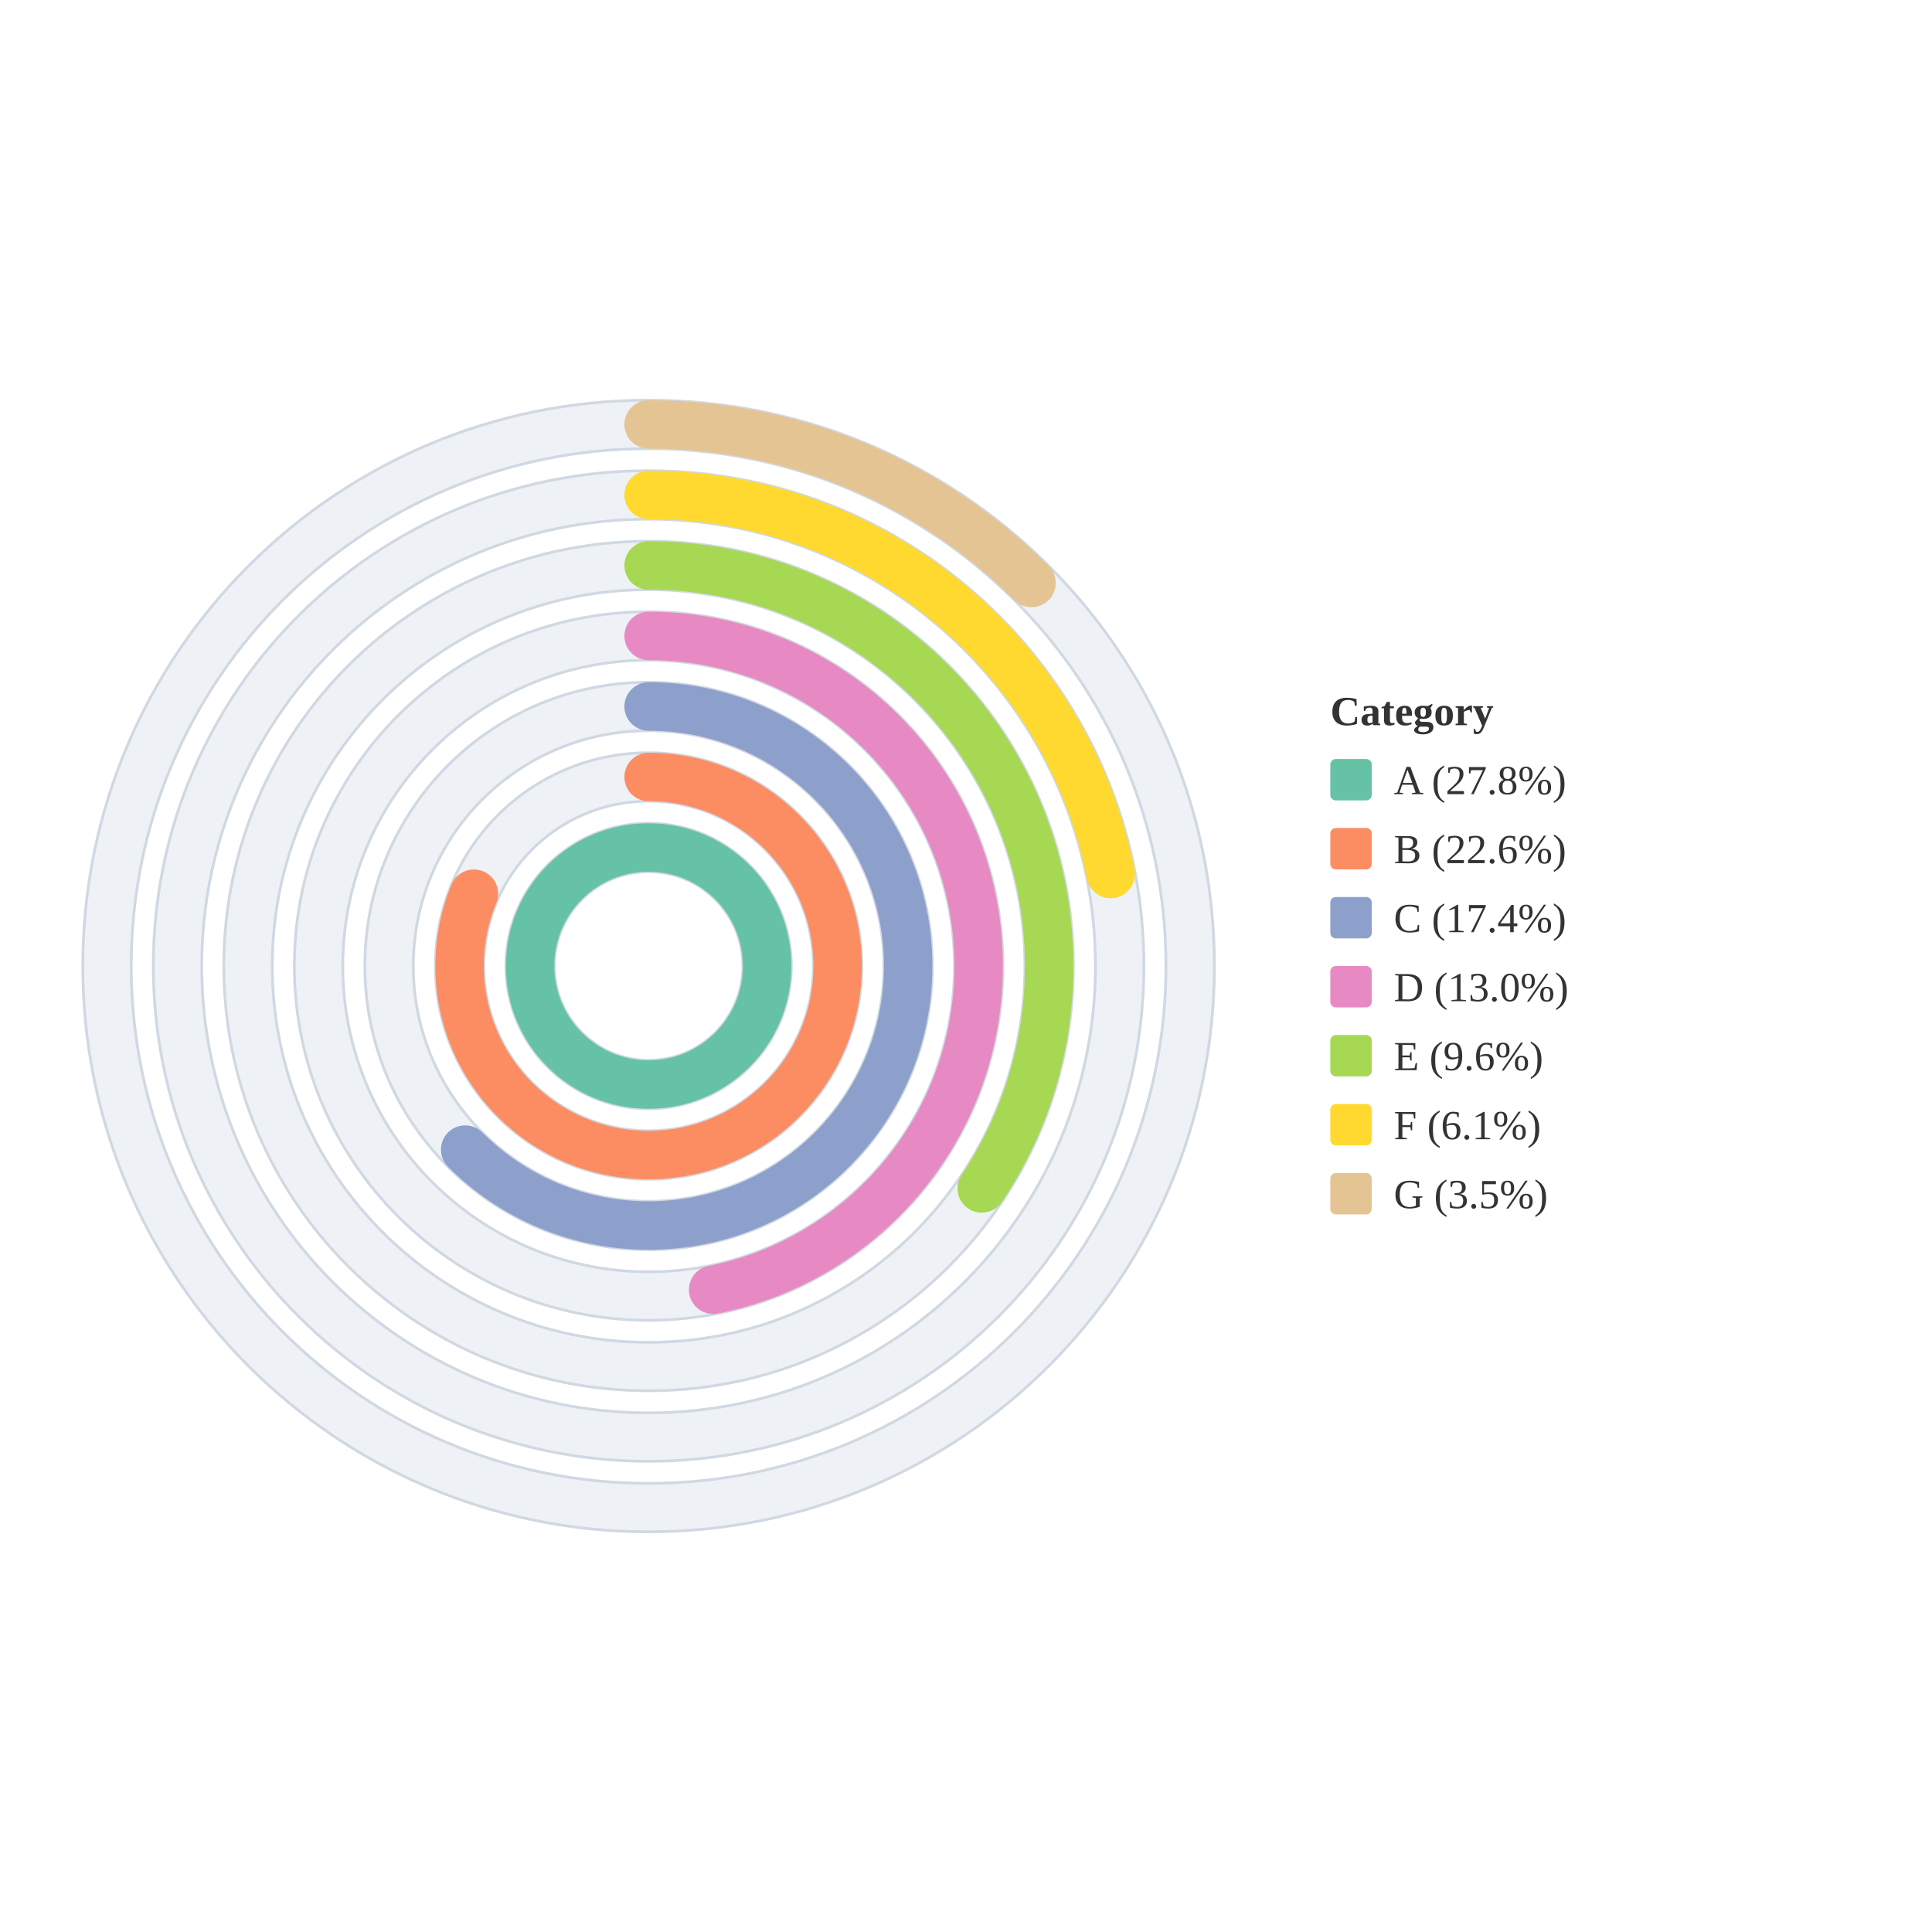
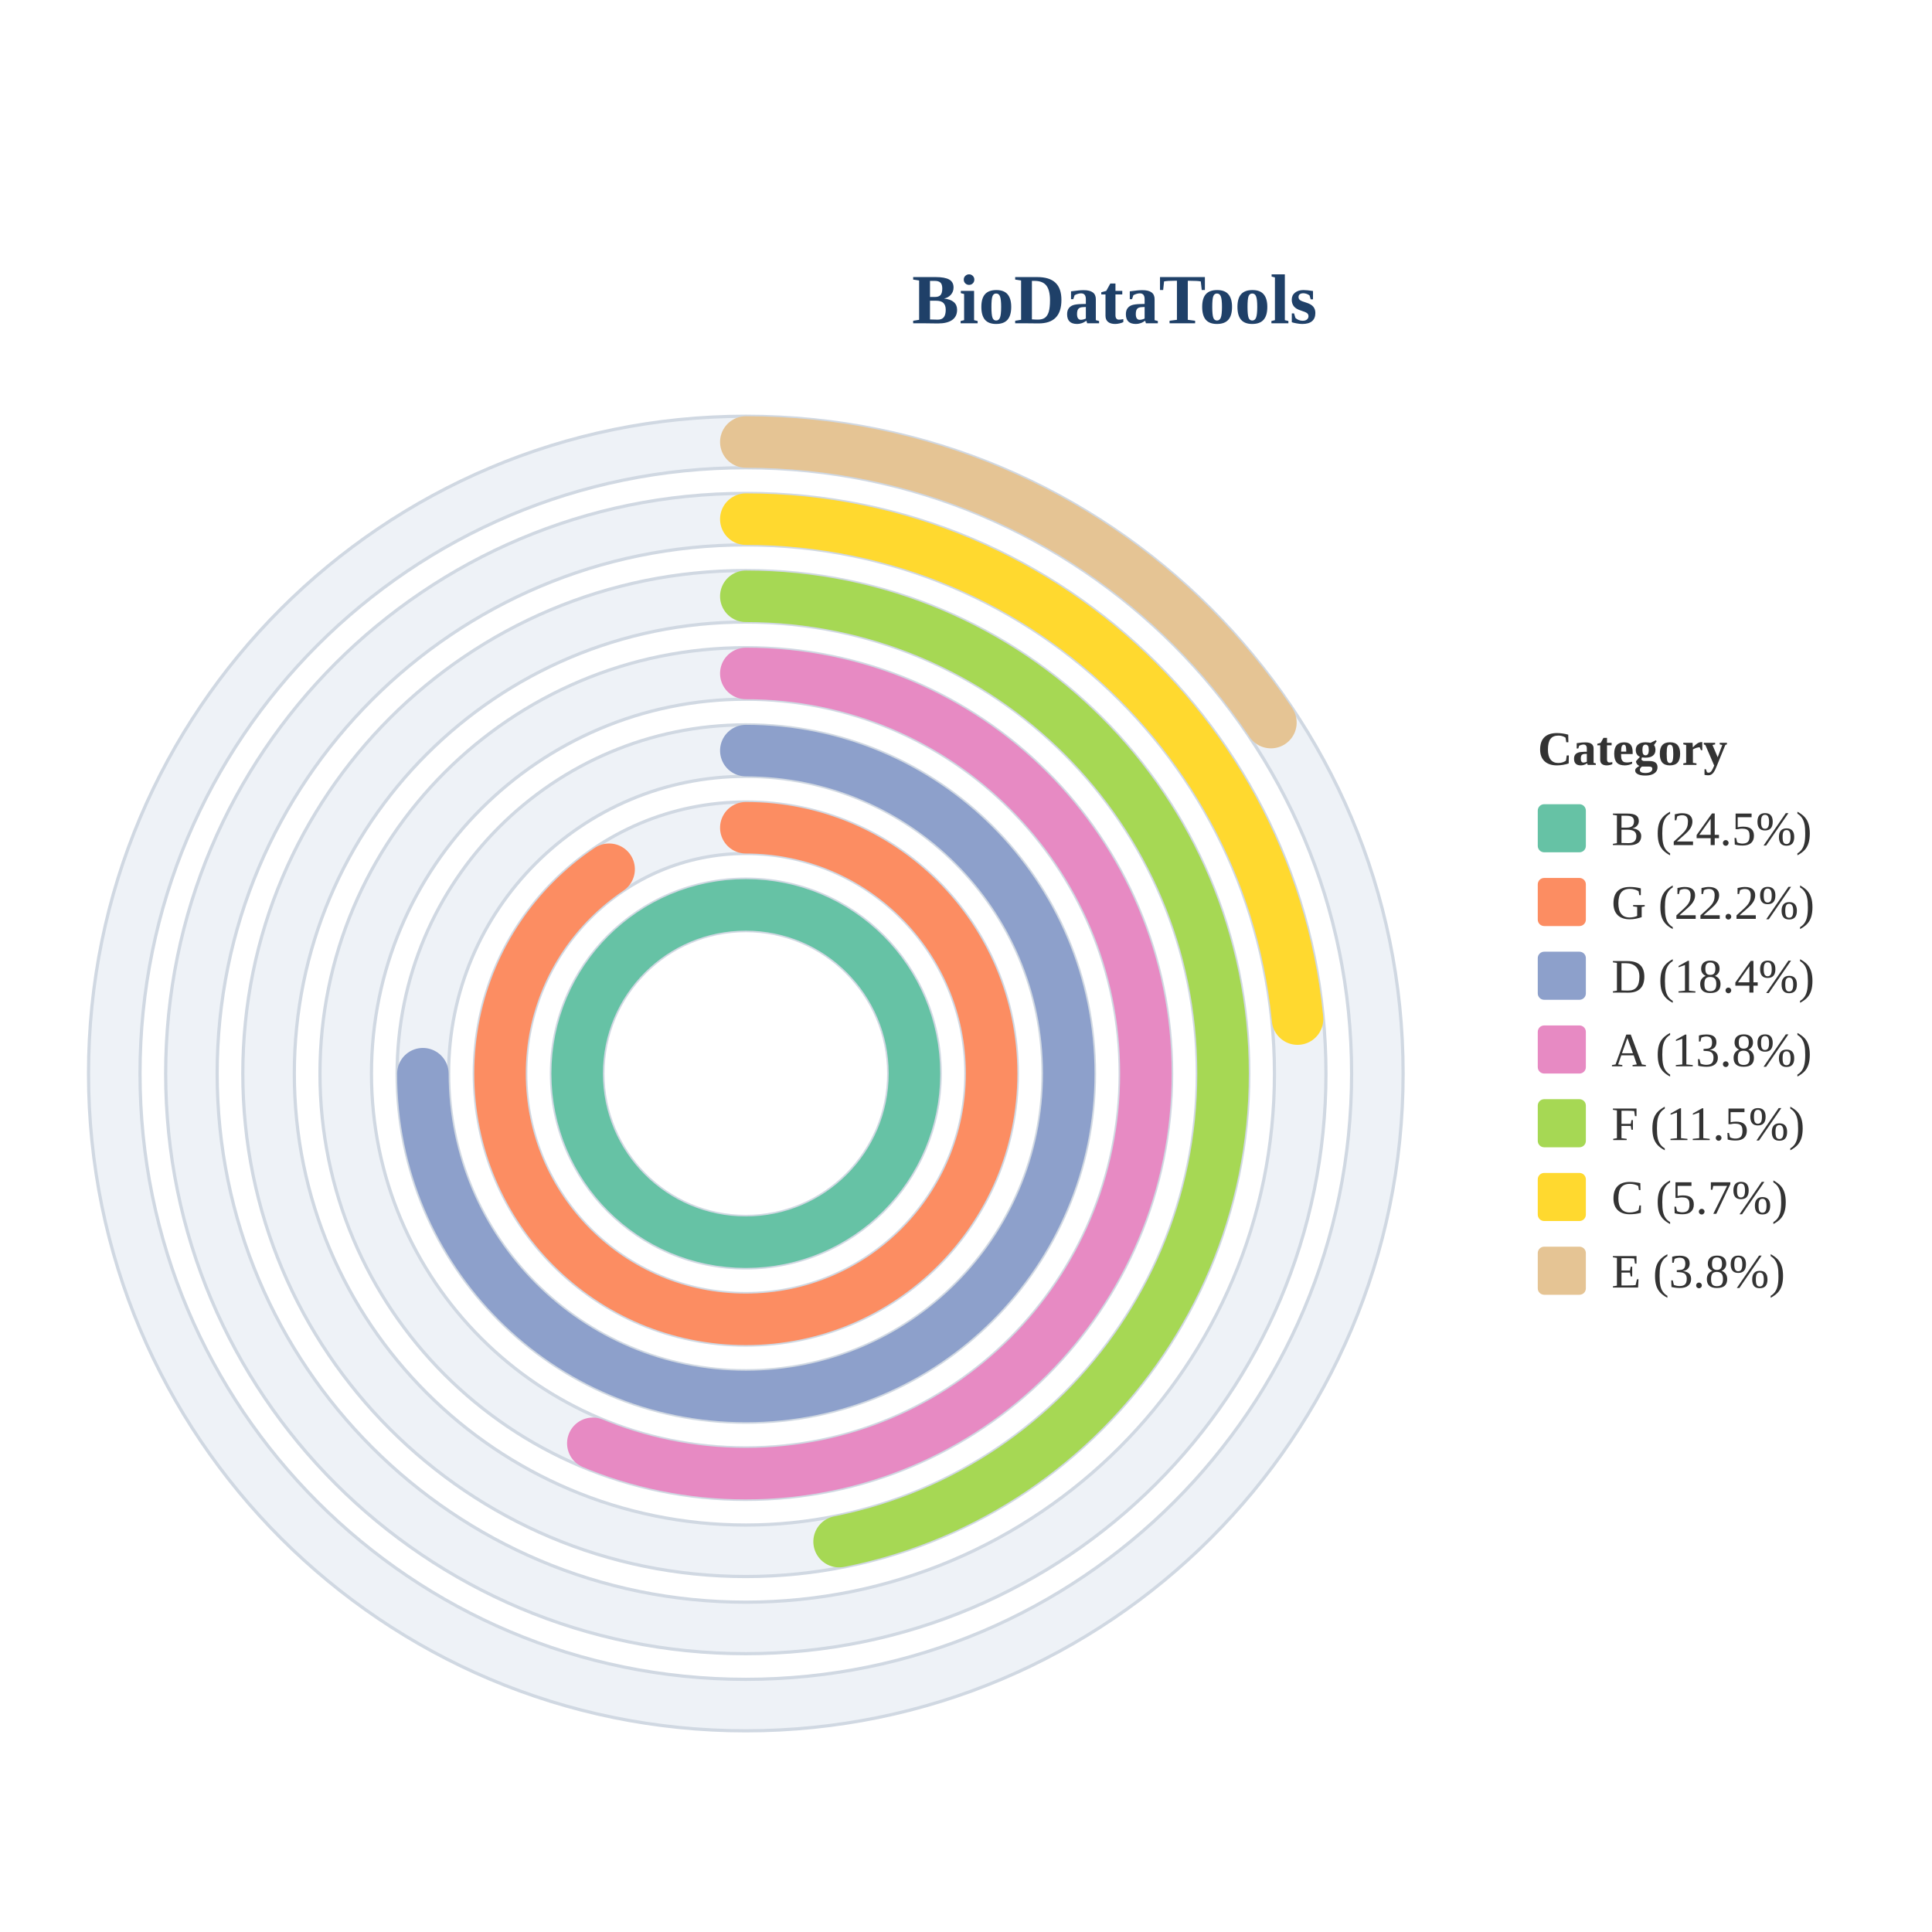
- <svg xmlns="http://www.w3.org/2000/svg" width="700" height="700" viewBox="0 0 700 700" style="background: rgb(255, 255, 255); font-family: &quot;Times New Roman&quot;;">
-   <g transform="translate(235,350)">
-     <g class="orbit-tracks">
-       <circle cx="0" cy="0" r="42.94" fill="none" stroke="#eef2f7" stroke-width="17.548" />
-       <circle cx="0" cy="0" r="51.714" fill="none" stroke="#d0d8e2" stroke-width="1" />
-       <circle cx="0" cy="0" r="34.167" fill="none" stroke="#d0d8e2" stroke-width="1" />
-       <circle cx="0" cy="0" r="68.488" fill="none" stroke="#eef2f7" stroke-width="17.548" />
-       <circle cx="0" cy="0" r="77.262" fill="none" stroke="#d0d8e2" stroke-width="1" />
-       <circle cx="0" cy="0" r="59.714" fill="none" stroke="#d0d8e2" stroke-width="1" />
-       <circle cx="0" cy="0" r="94.036" fill="none" stroke="#eef2f7" stroke-width="17.548" />
-       <circle cx="0" cy="0" r="102.81" fill="none" stroke="#d0d8e2" stroke-width="1" />
-       <circle cx="0" cy="0" r="85.262" fill="none" stroke="#d0d8e2" stroke-width="1" />
-       <circle cx="0" cy="0" r="119.583" fill="none" stroke="#eef2f7" stroke-width="17.548" />
-       <circle cx="0" cy="0" r="128.357" fill="none" stroke="#d0d8e2" stroke-width="1" />
-       <circle cx="0" cy="0" r="110.81" fill="none" stroke="#d0d8e2" stroke-width="1" />
-       <circle cx="0" cy="0" r="145.131" fill="none" stroke="#eef2f7" stroke-width="17.548" />
-       <circle cx="0" cy="0" r="153.905" fill="none" stroke="#d0d8e2" stroke-width="1" />
-       <circle cx="0" cy="0" r="136.357" fill="none" stroke="#d0d8e2" stroke-width="1" />
-       <circle cx="0" cy="0" r="170.679" fill="none" stroke="#eef2f7" stroke-width="17.548" />
-       <circle cx="0" cy="0" r="179.452" fill="none" stroke="#d0d8e2" stroke-width="1" />
-       <circle cx="0" cy="0" r="161.905" fill="none" stroke="#d0d8e2" stroke-width="1" />
-       <circle cx="0" cy="0" r="196.226" fill="none" stroke="#eef2f7" stroke-width="17.548" />
-       <circle cx="0" cy="0" r="205" fill="none" stroke="#d0d8e2" stroke-width="1" />
-       <circle cx="0" cy="0" r="187.452" fill="none" stroke="#d0d8e2" stroke-width="1" />
+ <svg xmlns="http://www.w3.org/2000/svg" width="700" height="700" viewBox="0 0 700 700" style="background: rgb(255, 255, 255); font-family: &quot;Times New Roman&quot;; overflow: hidden; cursor: grab; touch-action: none;">
+   <g class="viewport" transform="translate(-2.779286,-36.22) scale(1.161704)">
+     <text class="chart-title" x="350" y="132" text-anchor="middle" font-size="22" font-weight="bold" font-style="normal" fill="#1f4068">BioDataTools</text>
+     <g transform="translate(235,366)">
+       <g class="orbit-tracks">
+         <circle cx="0" cy="0" r="52.596" fill="none" stroke="#eef2f7" stroke-width="16.062" />
+         <circle cx="0" cy="0" r="60.627" fill="none" stroke="#d0d8e2" stroke-width="1" />
+         <circle cx="0" cy="0" r="44.565" fill="none" stroke="#d0d8e2" stroke-width="1" />
+         <circle cx="0" cy="0" r="76.658" fill="none" stroke="#eef2f7" stroke-width="16.062" />
+         <circle cx="0" cy="0" r="84.689" fill="none" stroke="#d0d8e2" stroke-width="1" />
+         <circle cx="0" cy="0" r="68.627" fill="none" stroke="#d0d8e2" stroke-width="1" />
+         <circle cx="0" cy="0" r="100.72" fill="none" stroke="#eef2f7" stroke-width="16.062" />
+         <circle cx="0" cy="0" r="108.752" fill="none" stroke="#d0d8e2" stroke-width="1" />
+         <circle cx="0" cy="0" r="92.689" fill="none" stroke="#d0d8e2" stroke-width="1" />
+         <circle cx="0" cy="0" r="124.783" fill="none" stroke="#eef2f7" stroke-width="16.062" />
+         <circle cx="0" cy="0" r="132.814" fill="none" stroke="#d0d8e2" stroke-width="1" />
+         <circle cx="0" cy="0" r="116.752" fill="none" stroke="#d0d8e2" stroke-width="1" />
+         <circle cx="0" cy="0" r="148.845" fill="none" stroke="#eef2f7" stroke-width="16.062" />
+         <circle cx="0" cy="0" r="156.876" fill="none" stroke="#d0d8e2" stroke-width="1" />
+         <circle cx="0" cy="0" r="140.814" fill="none" stroke="#d0d8e2" stroke-width="1" />
+         <circle cx="0" cy="0" r="172.907" fill="none" stroke="#eef2f7" stroke-width="16.062" />
+         <circle cx="0" cy="0" r="180.938" fill="none" stroke="#d0d8e2" stroke-width="1" />
+         <circle cx="0" cy="0" r="164.876" fill="none" stroke="#d0d8e2" stroke-width="1" />
+         <circle cx="0" cy="0" r="196.969" fill="none" stroke="#eef2f7" stroke-width="16.062" />
+         <circle cx="0" cy="0" r="205" fill="none" stroke="#d0d8e2" stroke-width="1" />
+         <circle cx="0" cy="0" r="188.938" fill="none" stroke="#d0d8e2" stroke-width="1" />
+       </g>
+       <g class="orbit-arcs">
+         <circle cx="0" cy="0" r="52.596" fill="none" stroke="#66c2a5" stroke-width="16.062" stroke-dasharray="330.472 330.472" stroke-linecap="round" transform="rotate(-90)" style="cursor: pointer;" />
+         <circle cx="0" cy="0" r="76.658" fill="none" stroke="#fc8d62" stroke-width="16.062" stroke-dasharray="436.503 481.659" stroke-linecap="round" transform="rotate(-90)" style="cursor: pointer;" />
+         <circle cx="0" cy="0" r="100.72" fill="none" stroke="#8da0cb" stroke-width="16.062" stroke-dasharray="474.634 632.846" stroke-linecap="round" transform="rotate(-90)" style="cursor: pointer;" />
+         <circle cx="0" cy="0" r="124.783" fill="none" stroke="#e78ac3" stroke-width="16.062" stroke-dasharray="441.018 784.032" stroke-linecap="round" transform="rotate(-90)" style="cursor: pointer;" />
+         <circle cx="0" cy="0" r="148.845" fill="none" stroke="#a6d854" stroke-width="16.062" stroke-dasharray="438.384 935.219" stroke-linecap="round" transform="rotate(-90)" style="cursor: pointer;" />
+         <circle cx="0" cy="0" r="172.907" fill="none" stroke="#ffd92f" stroke-width="16.062" stroke-dasharray="254.626 1086.406" stroke-linecap="round" transform="rotate(-90)" style="cursor: pointer;" />
+         <circle cx="0" cy="0" r="196.969" fill="none" stroke="#e5c494" stroke-width="16.062" stroke-dasharray="193.374 1237.592" stroke-linecap="round" transform="rotate(-90)" style="cursor: pointer;" />
+       </g>
+       <g class="orbit-error-bars" />
+       <g class="orbit-labels" />
    </g>
-     <g class="orbit-arcs">
-       <circle cx="0" cy="0" r="42.94" fill="none" stroke="#66c2a5" stroke-width="17.548" stroke-dasharray="269.803 269.803" stroke-linecap="round" transform="rotate(-90)" style="cursor: pointer;" />
-       <circle cx="0" cy="0" r="68.488" fill="none" stroke="#fc8d62" stroke-width="17.548" stroke-dasharray="349.638 430.323" stroke-linecap="round" transform="rotate(-90)" style="cursor: pointer;" />
-       <circle cx="0" cy="0" r="94.036" fill="none" stroke="#8da0cb" stroke-width="17.548" stroke-dasharray="369.277 590.844" stroke-linecap="round" transform="rotate(-90)" style="cursor: pointer;" />
-       <circle cx="0" cy="0" r="119.583" fill="none" stroke="#e78ac3" stroke-width="17.548" stroke-dasharray="352.202 751.364" stroke-linecap="round" transform="rotate(-90)" style="cursor: pointer;" />
-       <circle cx="0" cy="0" r="145.131" fill="none" stroke="#a6d854" stroke-width="17.548" stroke-dasharray="313.46 911.885" stroke-linecap="round" transform="rotate(-90)" style="cursor: pointer;" />
-       <circle cx="0" cy="0" r="170.679" fill="none" stroke="#ffd92f" stroke-width="17.548" stroke-dasharray="234.589 1072.405" stroke-linecap="round" transform="rotate(-90)" style="cursor: pointer;" />
-       <circle cx="0" cy="0" r="196.226" fill="none" stroke="#e5c494" stroke-width="17.548" stroke-dasharray="154.116 1232.926" stroke-linecap="round" transform="rotate(-90)" style="cursor: pointer;" />
+     <g class="chart-legend">
+       <text x="482" y="264.5" text-anchor="start" dy="0.35em" font-size="15" font-weight="bold" font-style="normal" fill="#333">Category</text>
+       <rect x="482" y="282" width="15" height="15" rx="2" fill="#66c2a5" />
+       <text x="505" y="289.5" dy="0.35em" font-size="15" font-weight="normal" font-style="normal" fill="#333">B (24.5%)</text>
+       <rect x="482" y="305" width="15" height="15" rx="2" fill="#fc8d62" />
+       <text x="505" y="312.5" dy="0.35em" font-size="15" font-weight="normal" font-style="normal" fill="#333">G (22.2%)</text>
+       <rect x="482" y="328" width="15" height="15" rx="2" fill="#8da0cb" />
+       <text x="505" y="335.5" dy="0.35em" font-size="15" font-weight="normal" font-style="normal" fill="#333">D (18.4%)</text>
+       <rect x="482" y="351" width="15" height="15" rx="2" fill="#e78ac3" />
+       <text x="505" y="358.5" dy="0.35em" font-size="15" font-weight="normal" font-style="normal" fill="#333">A (13.8%)</text>
+       <rect x="482" y="374" width="15" height="15" rx="2" fill="#a6d854" />
+       <text x="505" y="381.5" dy="0.35em" font-size="15" font-weight="normal" font-style="normal" fill="#333">F (11.5%)</text>
+       <rect x="482" y="397" width="15" height="15" rx="2" fill="#ffd92f" />
+       <text x="505" y="404.5" dy="0.35em" font-size="15" font-weight="normal" font-style="normal" fill="#333">C (5.7%)</text>
+       <rect x="482" y="420" width="15" height="15" rx="2" fill="#e5c494" />
+       <text x="505" y="427.5" dy="0.35em" font-size="15" font-weight="normal" font-style="normal" fill="#333">E (3.8%)</text>
    </g>
-     <g class="orbit-labels" />
-   </g>
-   <g class="chart-legend">
-     <text x="482" y="257.5" dy="0.35em" font-size="15" font-weight="bold" font-style="normal" fill="#333">Category</text>
-     <rect x="482" y="275" width="15" height="15" rx="2" fill="#66c2a5" />
-     <text x="505" y="282.5" dy="0.35em" font-size="15" font-weight="normal" font-style="normal" fill="#333">A (27.8%)</text>
-     <rect x="482" y="300" width="15" height="15" rx="2" fill="#fc8d62" />
-     <text x="505" y="307.5" dy="0.35em" font-size="15" font-weight="normal" font-style="normal" fill="#333">B (22.6%)</text>
-     <rect x="482" y="325" width="15" height="15" rx="2" fill="#8da0cb" />
-     <text x="505" y="332.5" dy="0.35em" font-size="15" font-weight="normal" font-style="normal" fill="#333">C (17.4%)</text>
-     <rect x="482" y="350" width="15" height="15" rx="2" fill="#e78ac3" />
-     <text x="505" y="357.5" dy="0.35em" font-size="15" font-weight="normal" font-style="normal" fill="#333">D (13.0%)</text>
-     <rect x="482" y="375" width="15" height="15" rx="2" fill="#a6d854" />
-     <text x="505" y="382.5" dy="0.35em" font-size="15" font-weight="normal" font-style="normal" fill="#333">E (9.6%)</text>
-     <rect x="482" y="400" width="15" height="15" rx="2" fill="#ffd92f" />
-     <text x="505" y="407.5" dy="0.35em" font-size="15" font-weight="normal" font-style="normal" fill="#333">F (6.1%)</text>
-     <rect x="482" y="425" width="15" height="15" rx="2" fill="#e5c494" />
-     <text x="505" y="432.5" dy="0.35em" font-size="15" font-weight="normal" font-style="normal" fill="#333">G (3.5%)</text>
  </g>
</svg>
